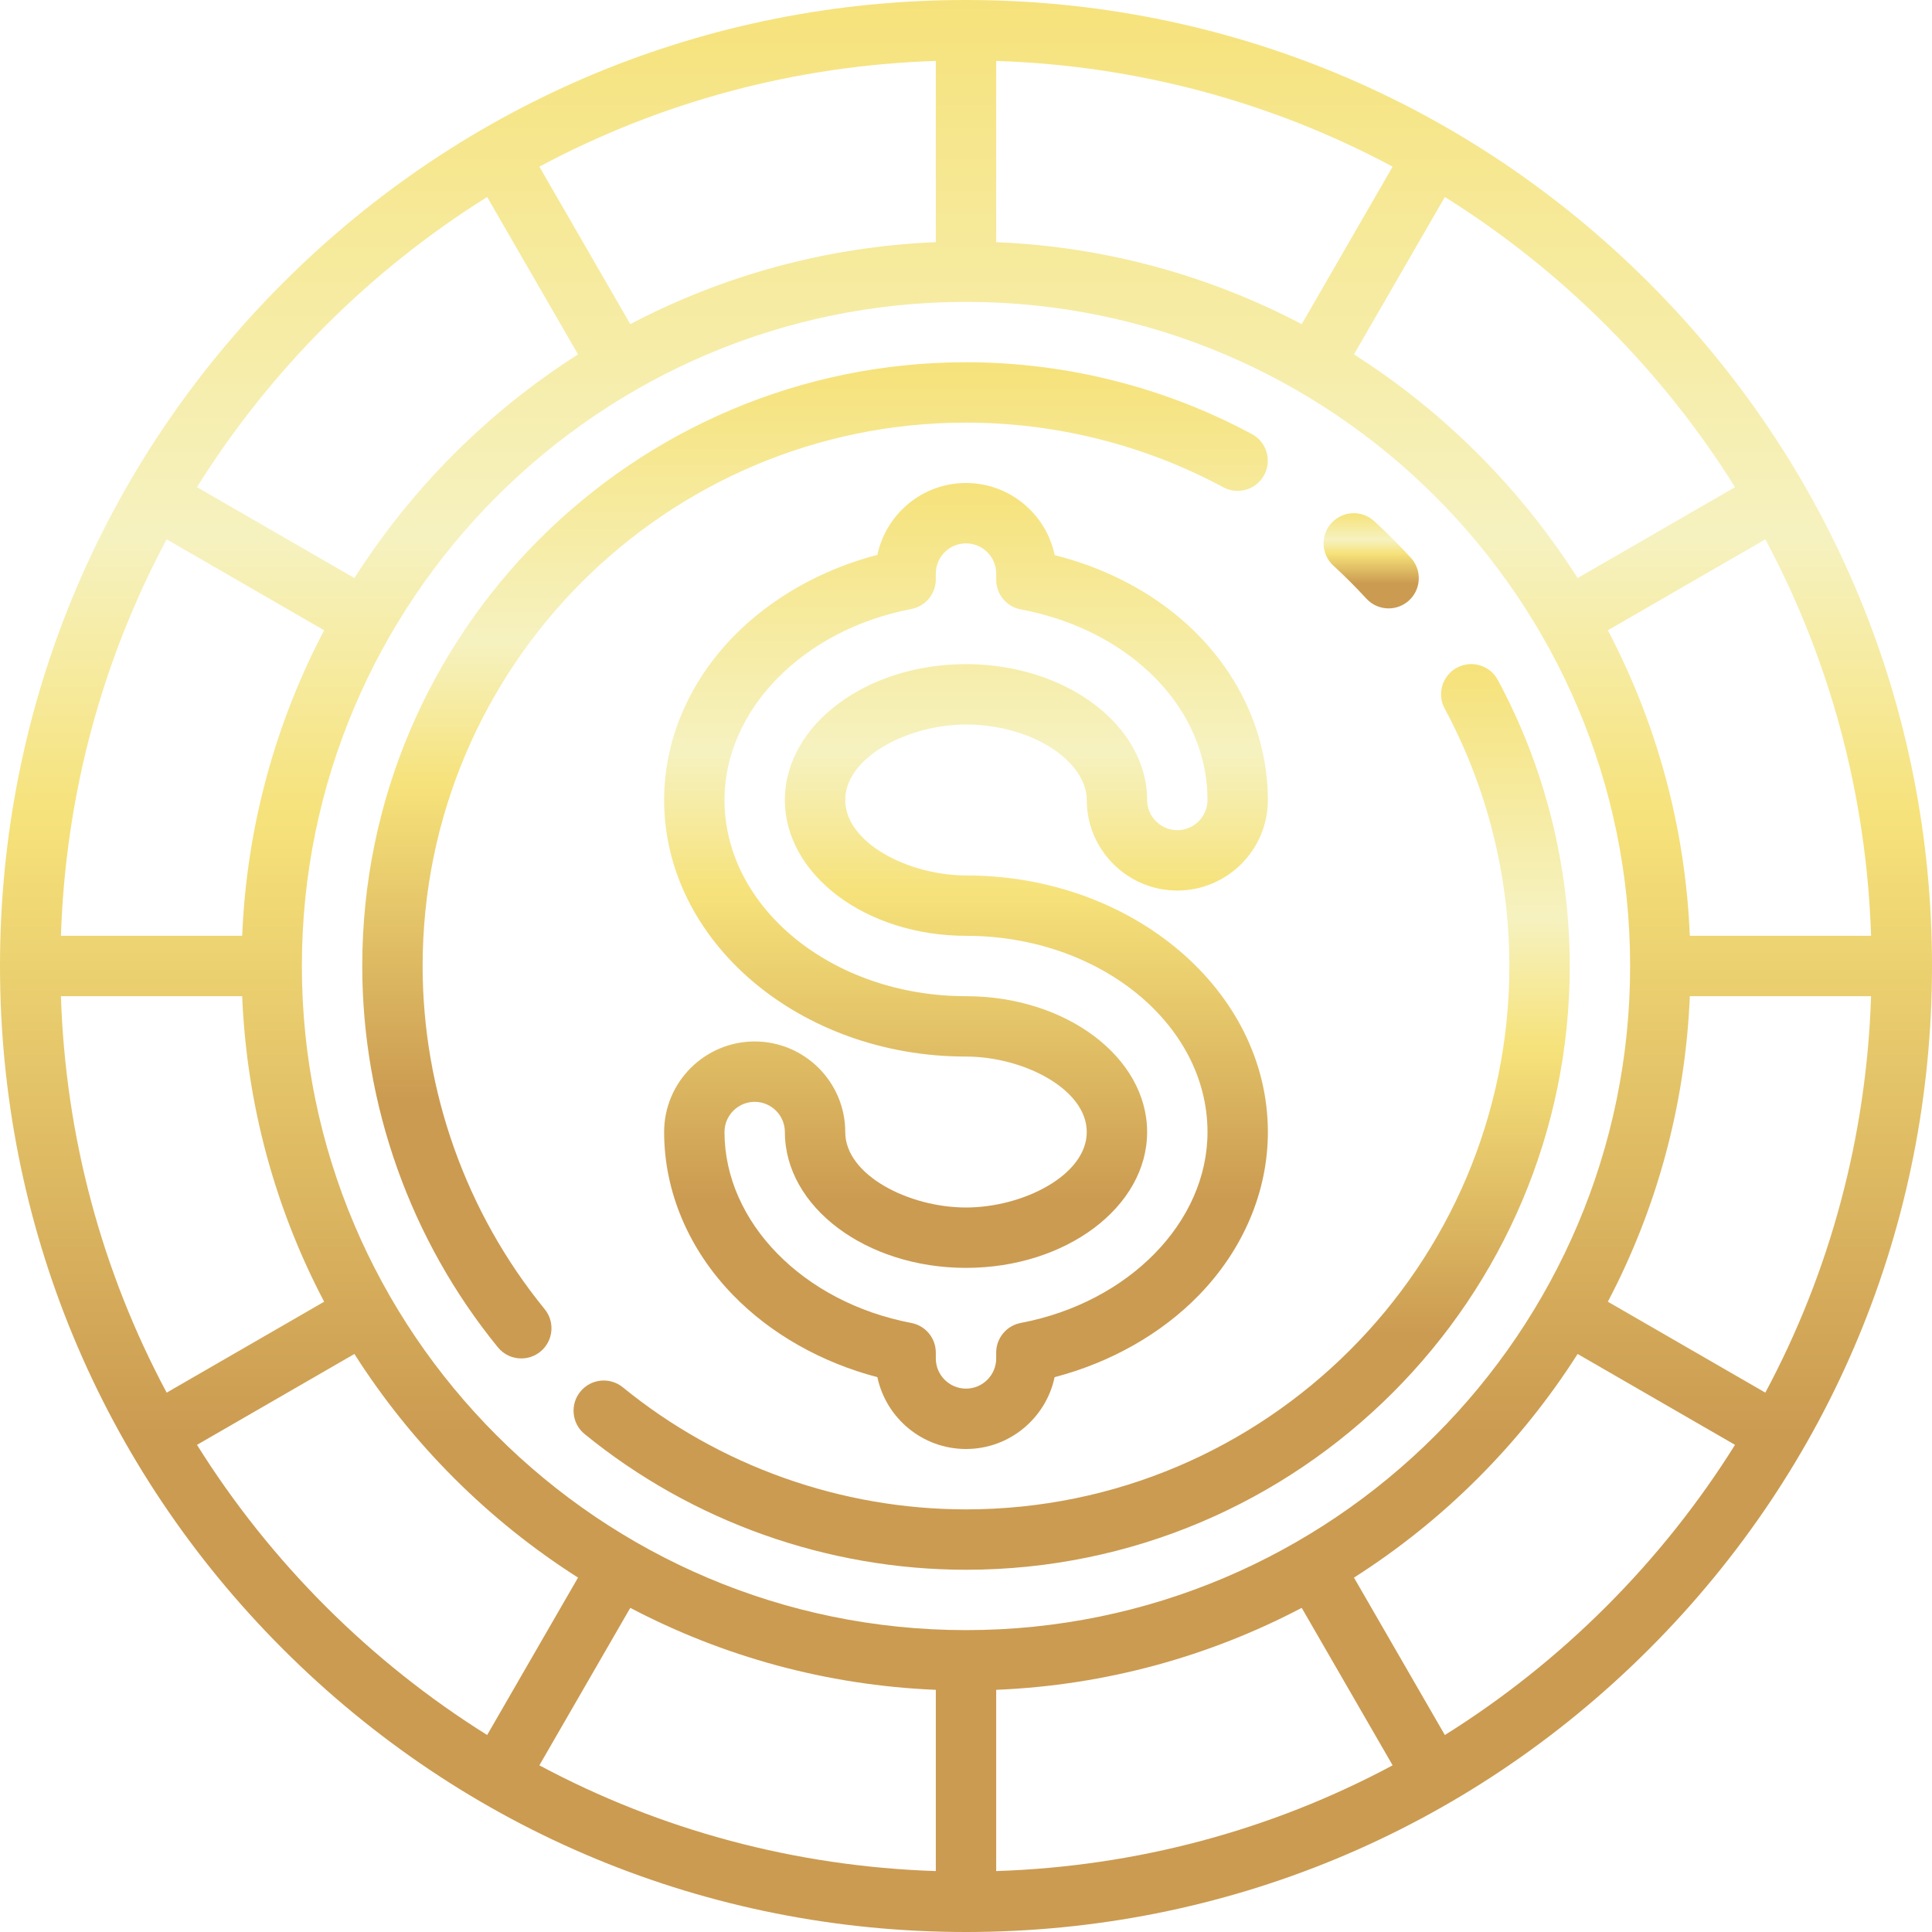
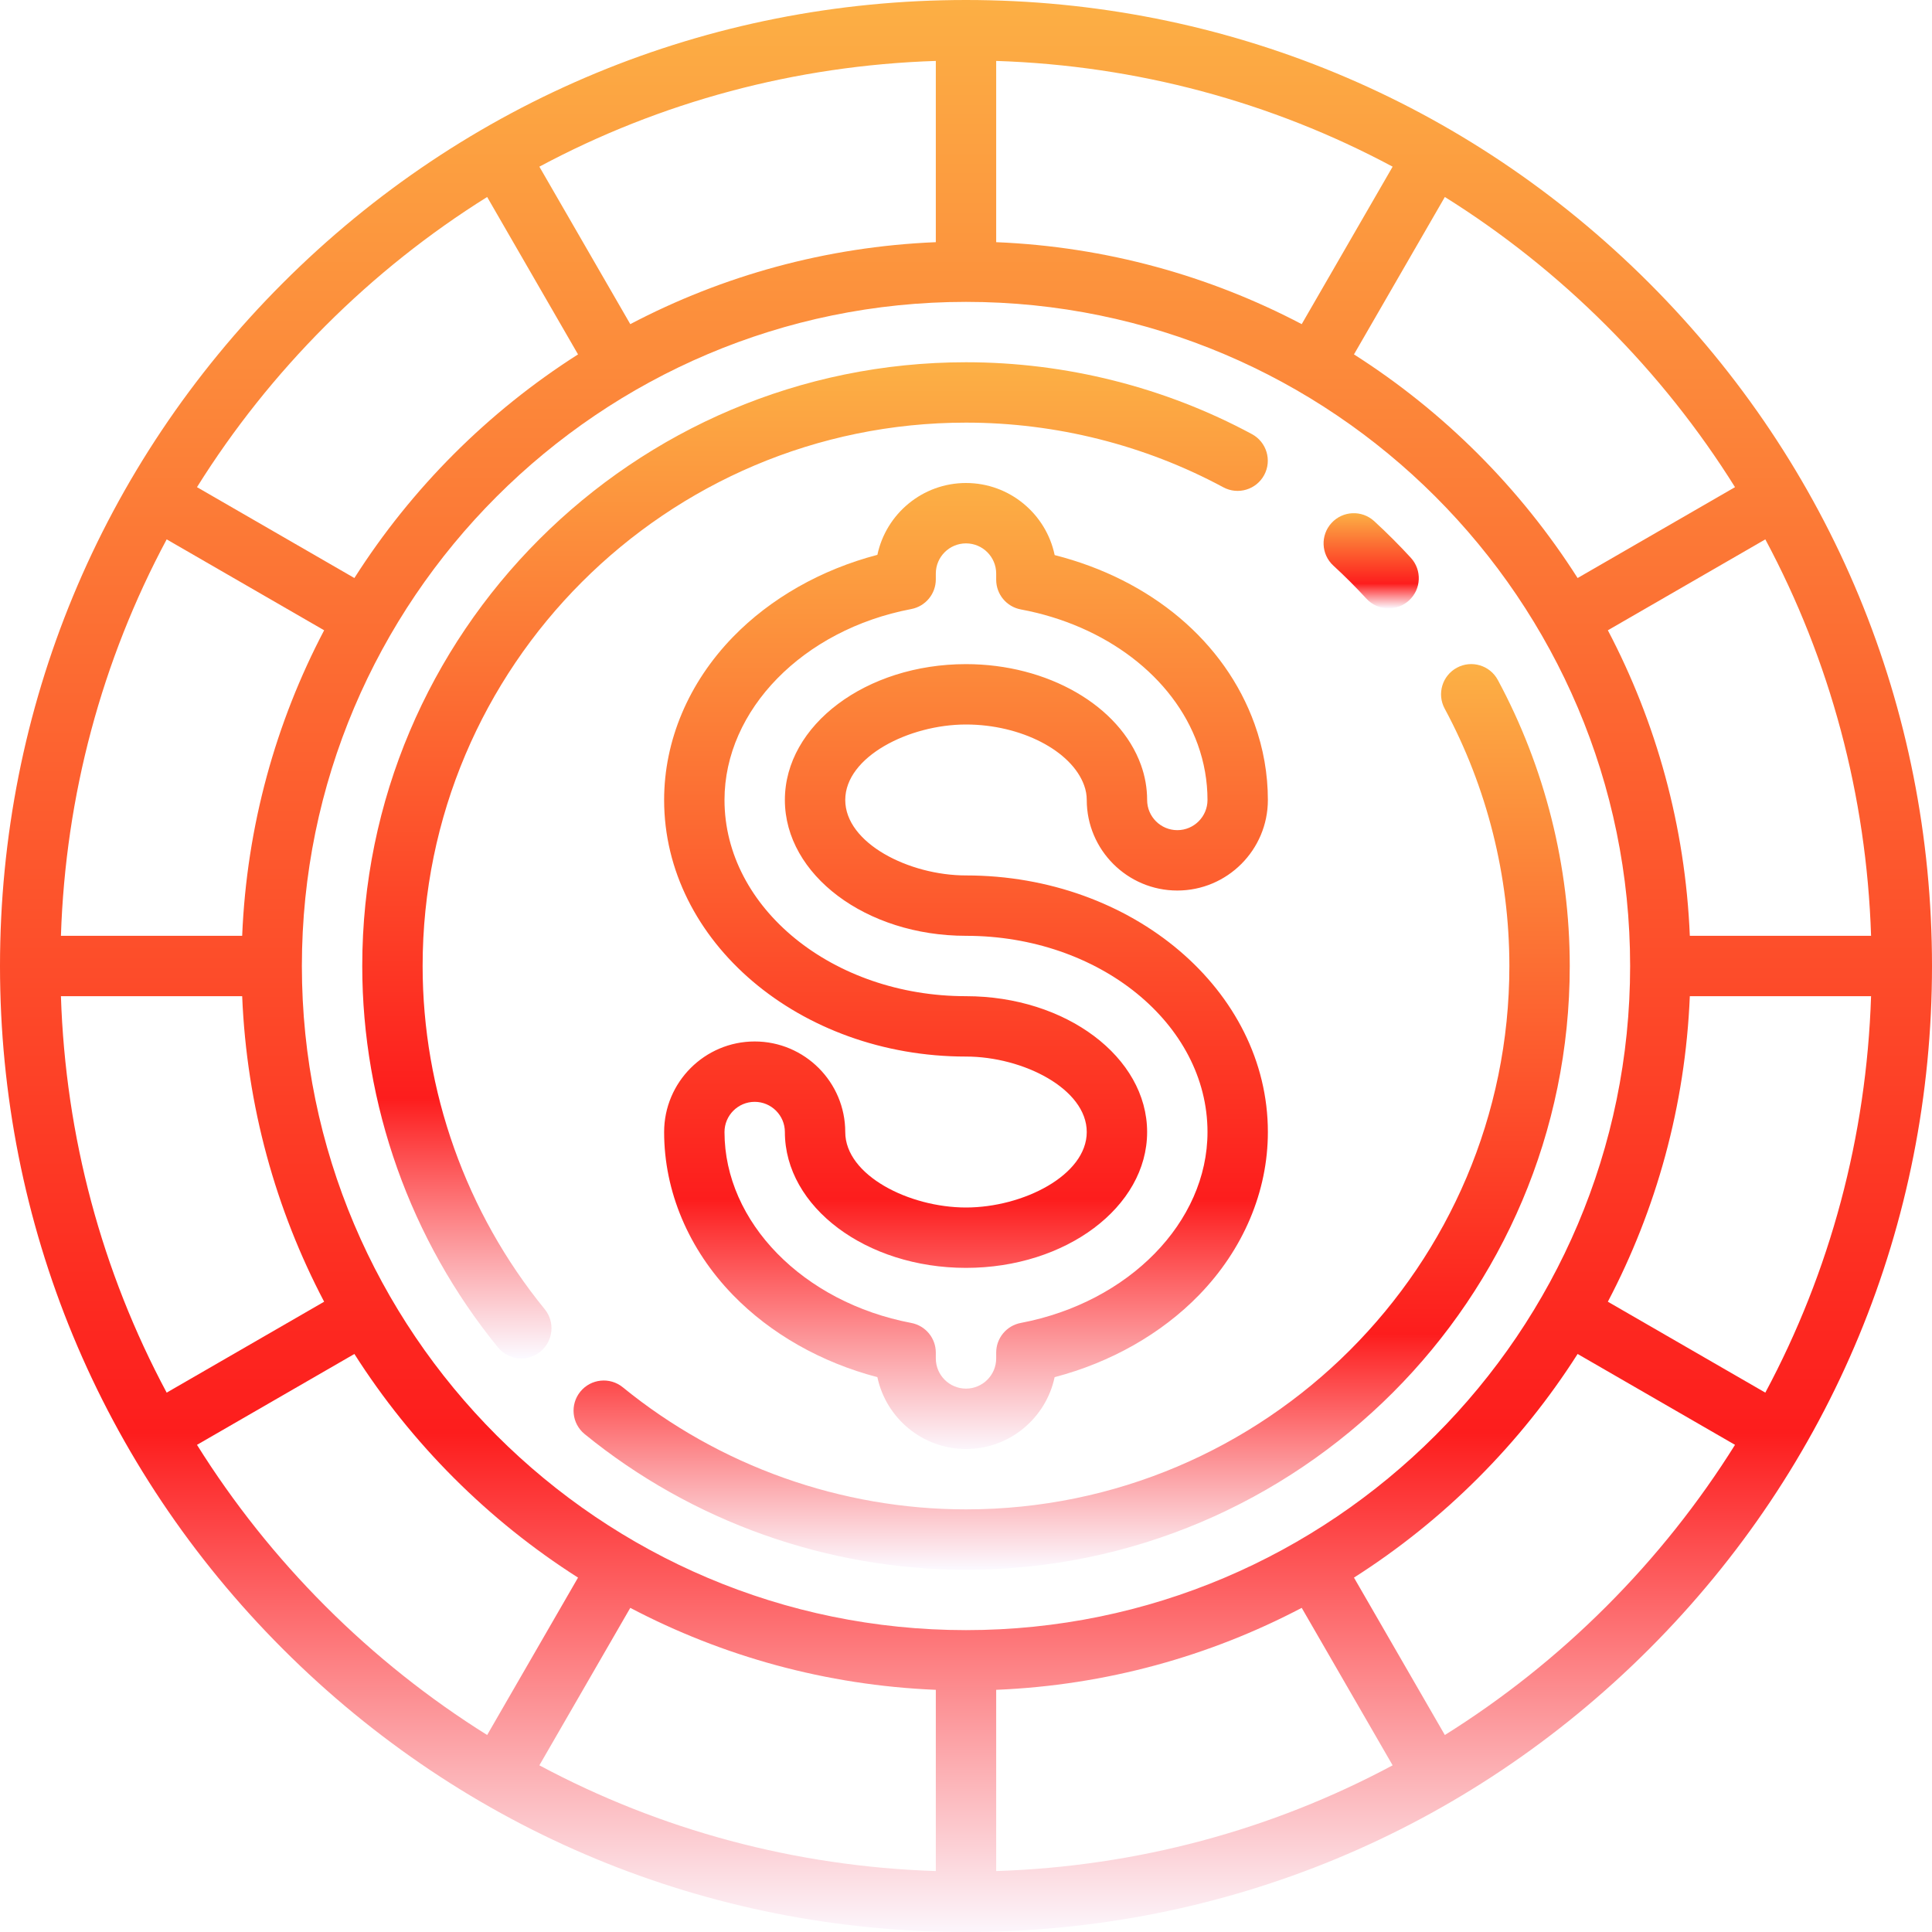
<svg xmlns="http://www.w3.org/2000/svg" x="0px" y="0px" viewBox="0 0 512 512">
  <linearGradient id="vipfill" x1="0.5" y1="1" x2="0.5" y2="0" spreadMethod="pad" gradientUnits="objectBoundingBox" gradientTransform="translate(0 0)">
-     <stop offset="0%" stop-color="#cb9b51" />
-     <stop offset="26%" stop-color="#cb9b51" />
-     <stop offset="57.562%" stop-color="#f6e27a" />
-     <stop offset="72.008%" stop-color="#f6f2c0" />
-     <stop offset="100%" stop-color="#f6e27a" />
+     <stop offset="0%" stop-color="#fcf9ff" />
+     <stop offset="26%" stop-color="#fd1d1d" />
+     <stop offset="100%" stop-color="#fcb045" />
  </linearGradient>
  <g fill="url(#vipfill)">
    <path d="M437.02,74.98C388.667,26.628,324.38,0,256,0S123.333,26.628,74.98,74.98S0,187.62,0,256s26.628,132.667,74.98,181.02   S187.62,512,256,512s132.667-26.628,181.02-74.98S512,324.38,512,256S485.372,123.333,437.02,74.98z M467.829,369.062   l-41.73-24.093c12.809-24.39,20.521-51.852,21.721-80.969h48.033C494.643,301.221,485.006,336.979,467.829,369.062z M248,447.821   v48.033c-37.221-1.211-72.979-10.847-105.062-28.024l24.093-41.73C191.42,438.908,218.882,446.621,248,447.821z M264,447.821   c29.118-1.2,56.58-8.913,80.969-21.721l24.093,41.73c-32.083,17.177-67.841,26.813-105.062,28.024V447.821z M256,432   c-97.047,0-176-78.953-176-176S158.953,80,256,80s176,78.953,176,176S353.047,432,256,432z M16.146,264h48.033   c1.2,29.118,8.913,56.58,21.721,80.969l-41.73,24.093C26.994,336.979,17.357,301.221,16.146,264z M44.171,142.938l41.73,24.093   C73.092,191.42,65.379,218.882,64.179,248H16.146C17.357,210.779,26.994,175.021,44.171,142.938z M264,64.179V16.146   c37.221,1.211,72.979,10.847,105.062,28.024L344.969,85.9C320.58,73.092,293.118,65.379,264,64.179z M248,64.179   c-29.118,1.2-56.58,8.913-80.969,21.721l-24.093-41.73C175.021,26.994,210.779,17.357,248,16.146V64.179z M447.821,248   c-1.2-29.118-8.913-56.58-21.721-80.969l41.73-24.093c17.177,32.083,26.813,67.841,28.025,105.062H447.821z M459.796,129.101   l-41.714,24.083c-15.168-23.827-35.44-44.098-59.266-59.266l24.083-41.714c15.337,9.591,29.699,20.983,42.806,34.09   C438.813,99.401,450.205,113.764,459.796,129.101z M86.294,86.294c13.107-13.107,27.47-24.5,42.806-34.09l24.083,41.714   c-23.827,15.168-44.099,35.44-59.266,59.266l-41.714-24.083C61.795,113.764,73.187,99.401,86.294,86.294z M52.204,382.899   l41.714-24.083c15.168,23.827,35.44,44.098,59.266,59.266l-24.083,41.714c-15.337-9.591-29.699-20.983-42.806-34.09   C73.187,412.599,61.795,398.236,52.204,382.899z M425.706,425.706c-13.107,13.107-27.47,24.5-42.806,34.09l-24.083-41.714   c23.827-15.168,44.098-35.44,59.266-59.266l41.714,24.083C450.205,398.236,438.813,412.599,425.706,425.706z" />
    <path d="M362.101,158.641c1.578,1.719,3.733,2.59,5.895,2.59c1.933,0,3.872-0.697,5.408-2.107   c3.255-2.988,3.471-8.049,0.483-11.303c-3.086-3.361-6.354-6.629-9.714-9.713c-3.254-2.987-8.315-2.772-11.303,0.484   c-2.988,3.255-2.771,8.315,0.484,11.303C356.379,152.671,359.322,155.614,362.101,158.641z" />
    <path d="M112,256c0-79.402,64.598-144,144-144c23.799,0,47.377,5.925,68.187,17.134c3.89,2.094,8.742,0.641,10.837-3.25   c2.095-3.89,0.64-8.742-3.25-10.837C308.641,102.586,282.439,96,256,96c-88.224,0-160,71.776-160,160   c0,36.744,12.766,72.633,35.947,101.056c1.582,1.939,3.883,2.944,6.205,2.944c1.777,0,3.566-0.59,5.051-1.801   c3.424-2.792,3.936-7.832,1.144-11.256C123.487,321.368,112,289.07,112,256z" />
    <path d="M396.937,180.196c-2.096-3.89-6.949-5.343-10.838-3.247s-5.343,6.948-3.247,10.838C394.07,208.602,400,232.19,400,256   c0,79.402-64.598,144-144,144c-33.071,0-65.37-11.488-90.946-32.349c-3.423-2.792-8.463-2.28-11.256,1.144   c-2.792,3.424-2.281,8.463,1.144,11.256C183.365,403.233,219.254,416,256,416c88.224,0,160-71.776,160-160   C416,229.549,409.408,203.336,396.937,180.196z" />
    <path d="M256,192c14.537,0,27.995,6.931,31.309,16.132C287.768,209.399,288,210.7,288,212c0,13.234,10.766,24,24,24   s24-10.766,24-24c0-6.854-1.189-13.633-3.536-20.149c-7.872-21.851-27.438-38.258-52.966-44.747   C277.231,136.21,267.556,128,256,128c-11.533,0-21.191,8.177-23.484,19.038c-14.871,3.895-28.288,11.494-38.259,21.755   C182.484,180.911,176,196.255,176,212c0,37.495,35.888,68,80,68c15.105,0,32,8.553,32,20s-16.895,20-32,20s-32-8.553-32-20   c0-13.234-10.766-24-24-24s-24,10.766-24,24c0,15.745,6.484,31.089,18.257,43.207c9.971,10.262,23.388,17.86,38.259,21.755   C234.809,375.823,244.467,384,256,384s21.191-8.177,23.484-19.038c14.871-3.895,28.288-11.494,38.259-21.755   C329.516,331.089,336,315.745,336,300c0-37.495-35.888-68-80-68c-15.105,0-32-8.553-32-20S240.895,192,256,192z M256,248   c35.29,0,64,23.327,64,52c0,23.865-20.815,45.144-49.494,50.596c-3.774,0.718-6.506,4.017-6.506,7.859V360c0,4.411-3.589,8-8,8   s-8-3.589-8-8v-1.545c0-3.842-2.731-7.142-6.506-7.859C212.815,345.144,192,323.865,192,300c0-4.411,3.589-8,8-8s8,3.589,8,8   c0,19.851,21.533,36,48,36s48-16.149,48-36s-21.533-36-48-36c-35.29,0-64-23.327-64-52c0-23.865,20.815-45.144,49.494-50.596   c3.774-0.718,6.506-4.017,6.506-7.859V152c0-4.411,3.589-8,8-8s8,3.589,8,8v1.642c0,3.853,2.746,7.158,6.533,7.864   c22.477,4.192,40.439,17.897,46.877,35.767C319.129,202.044,320,206.999,320,212c0,4.411-3.589,8-8,8s-8-3.589-8-8   c0-3.162-0.554-6.294-1.641-9.301C296.696,186.979,277.633,176,256,176c-26.467,0-48,16.149-48,36S229.533,248,256,248z" />
  </g>
</svg>
